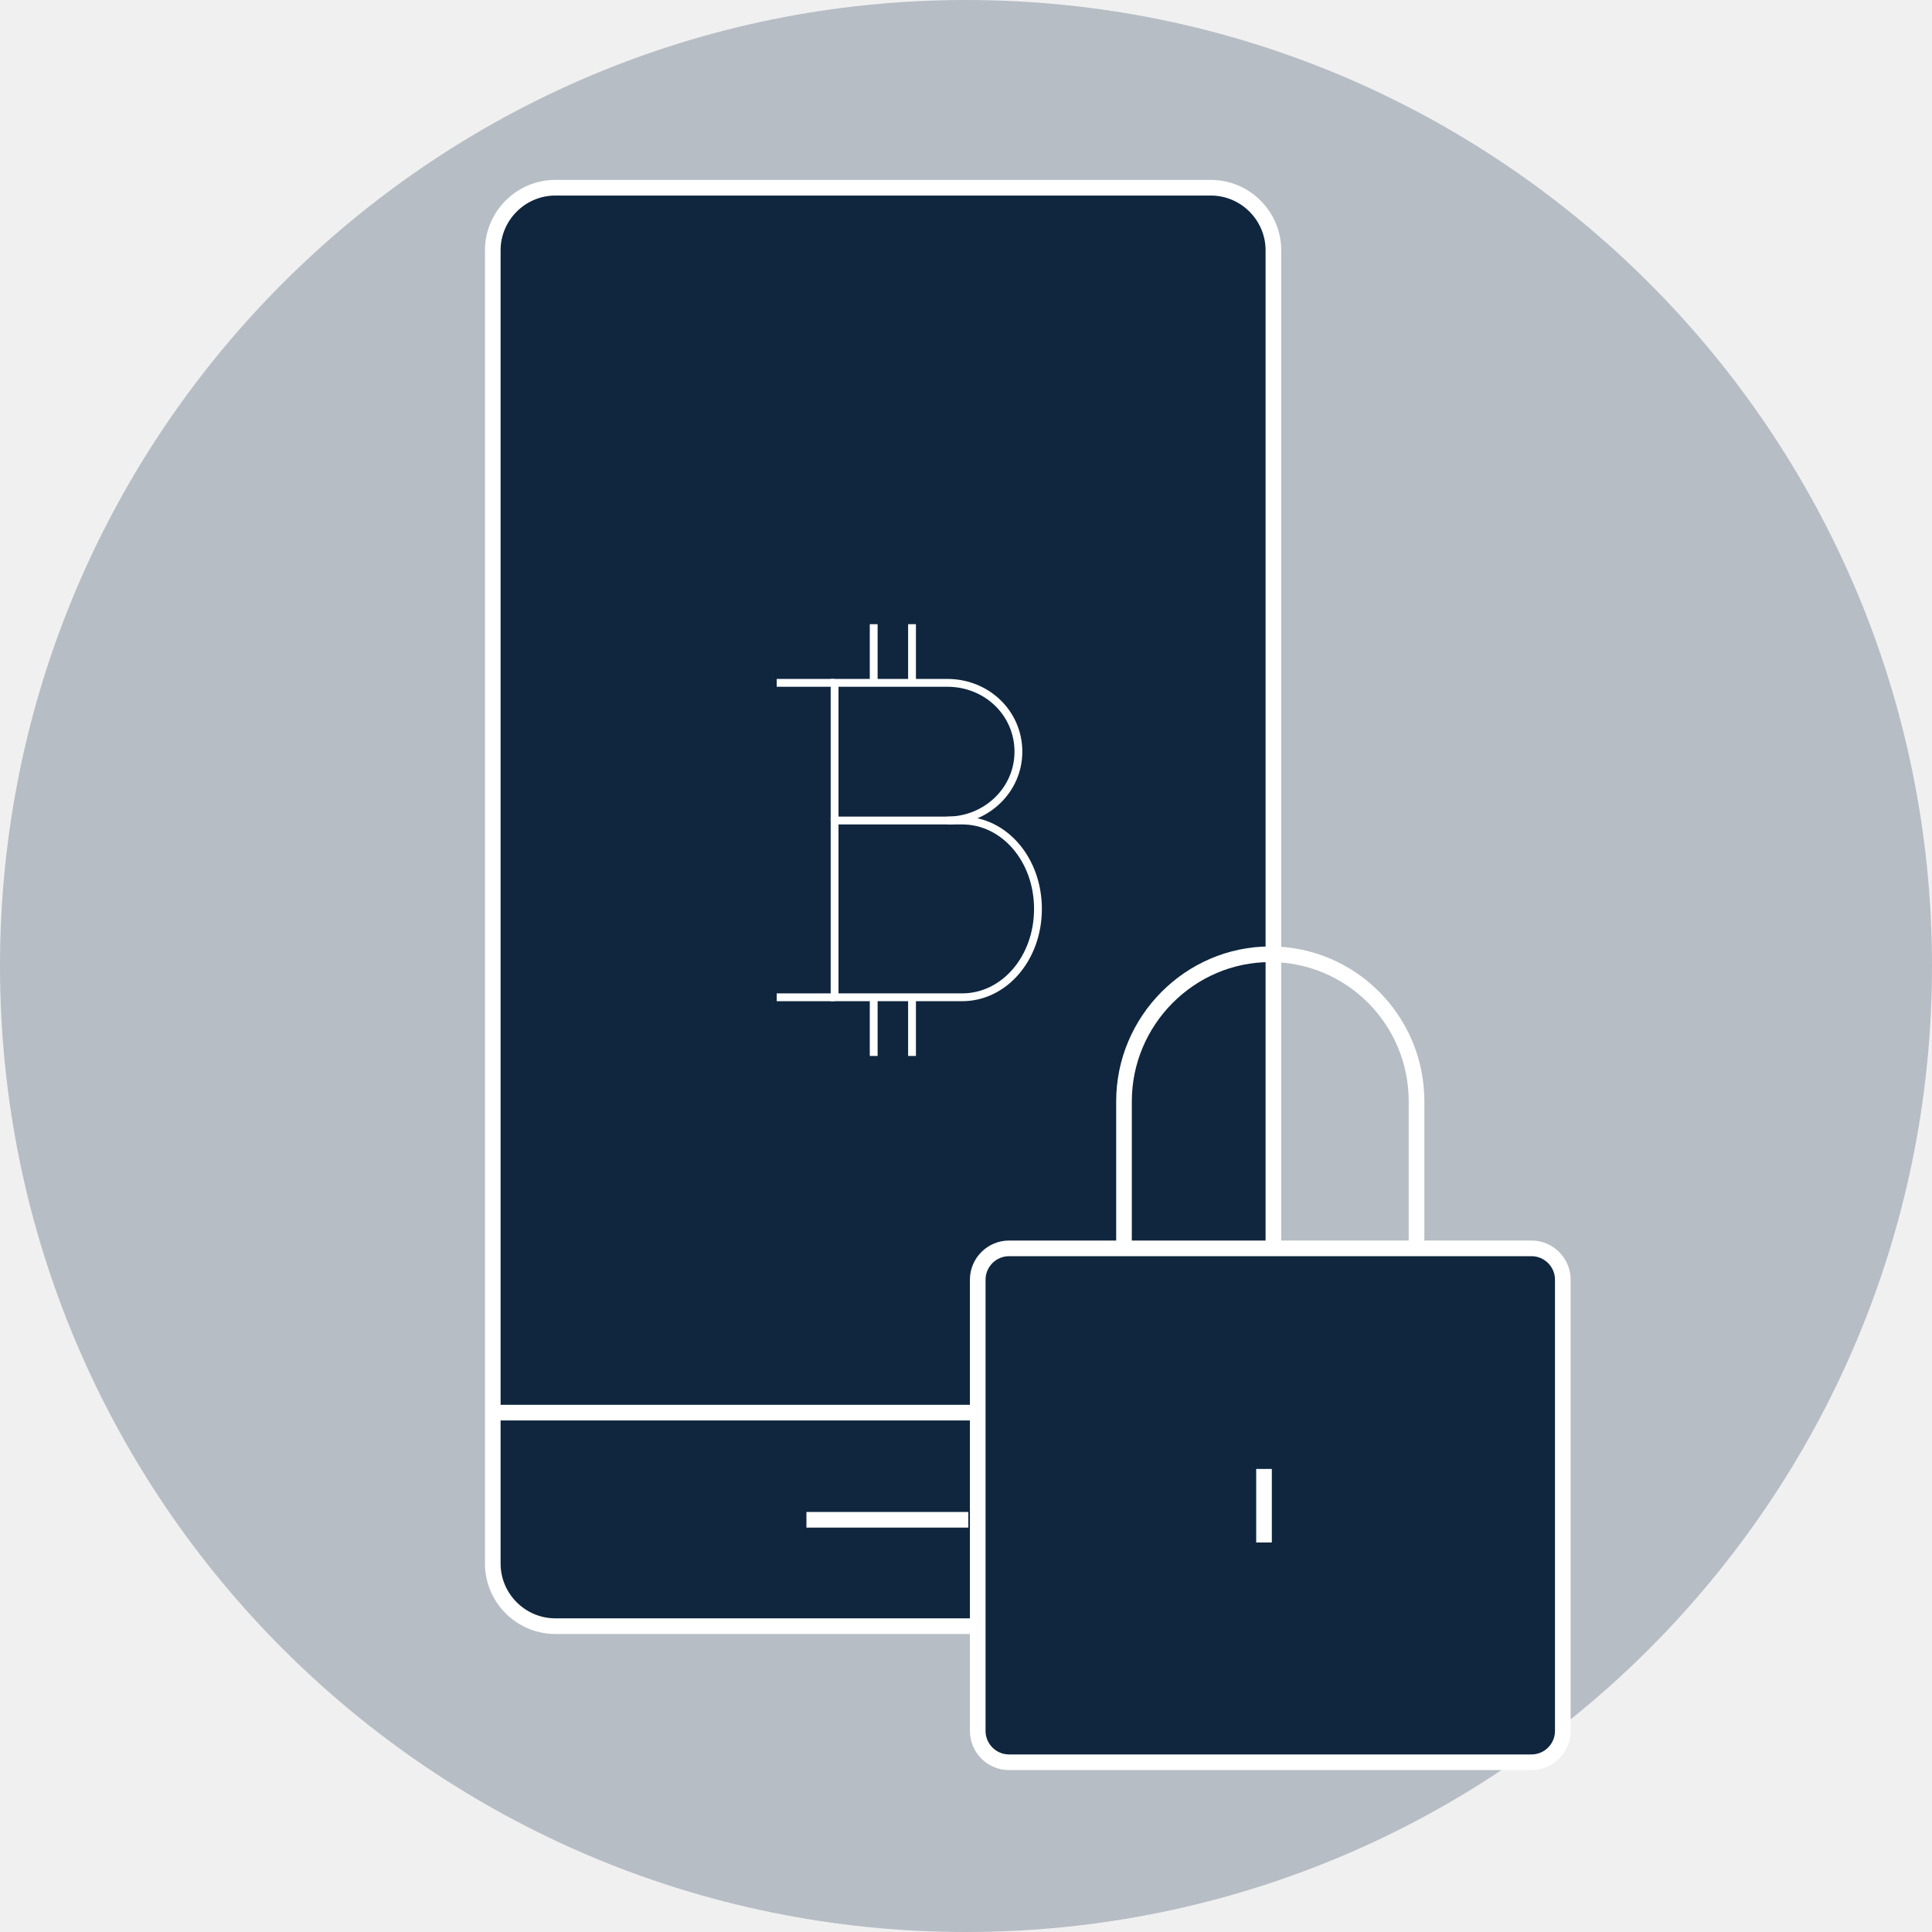
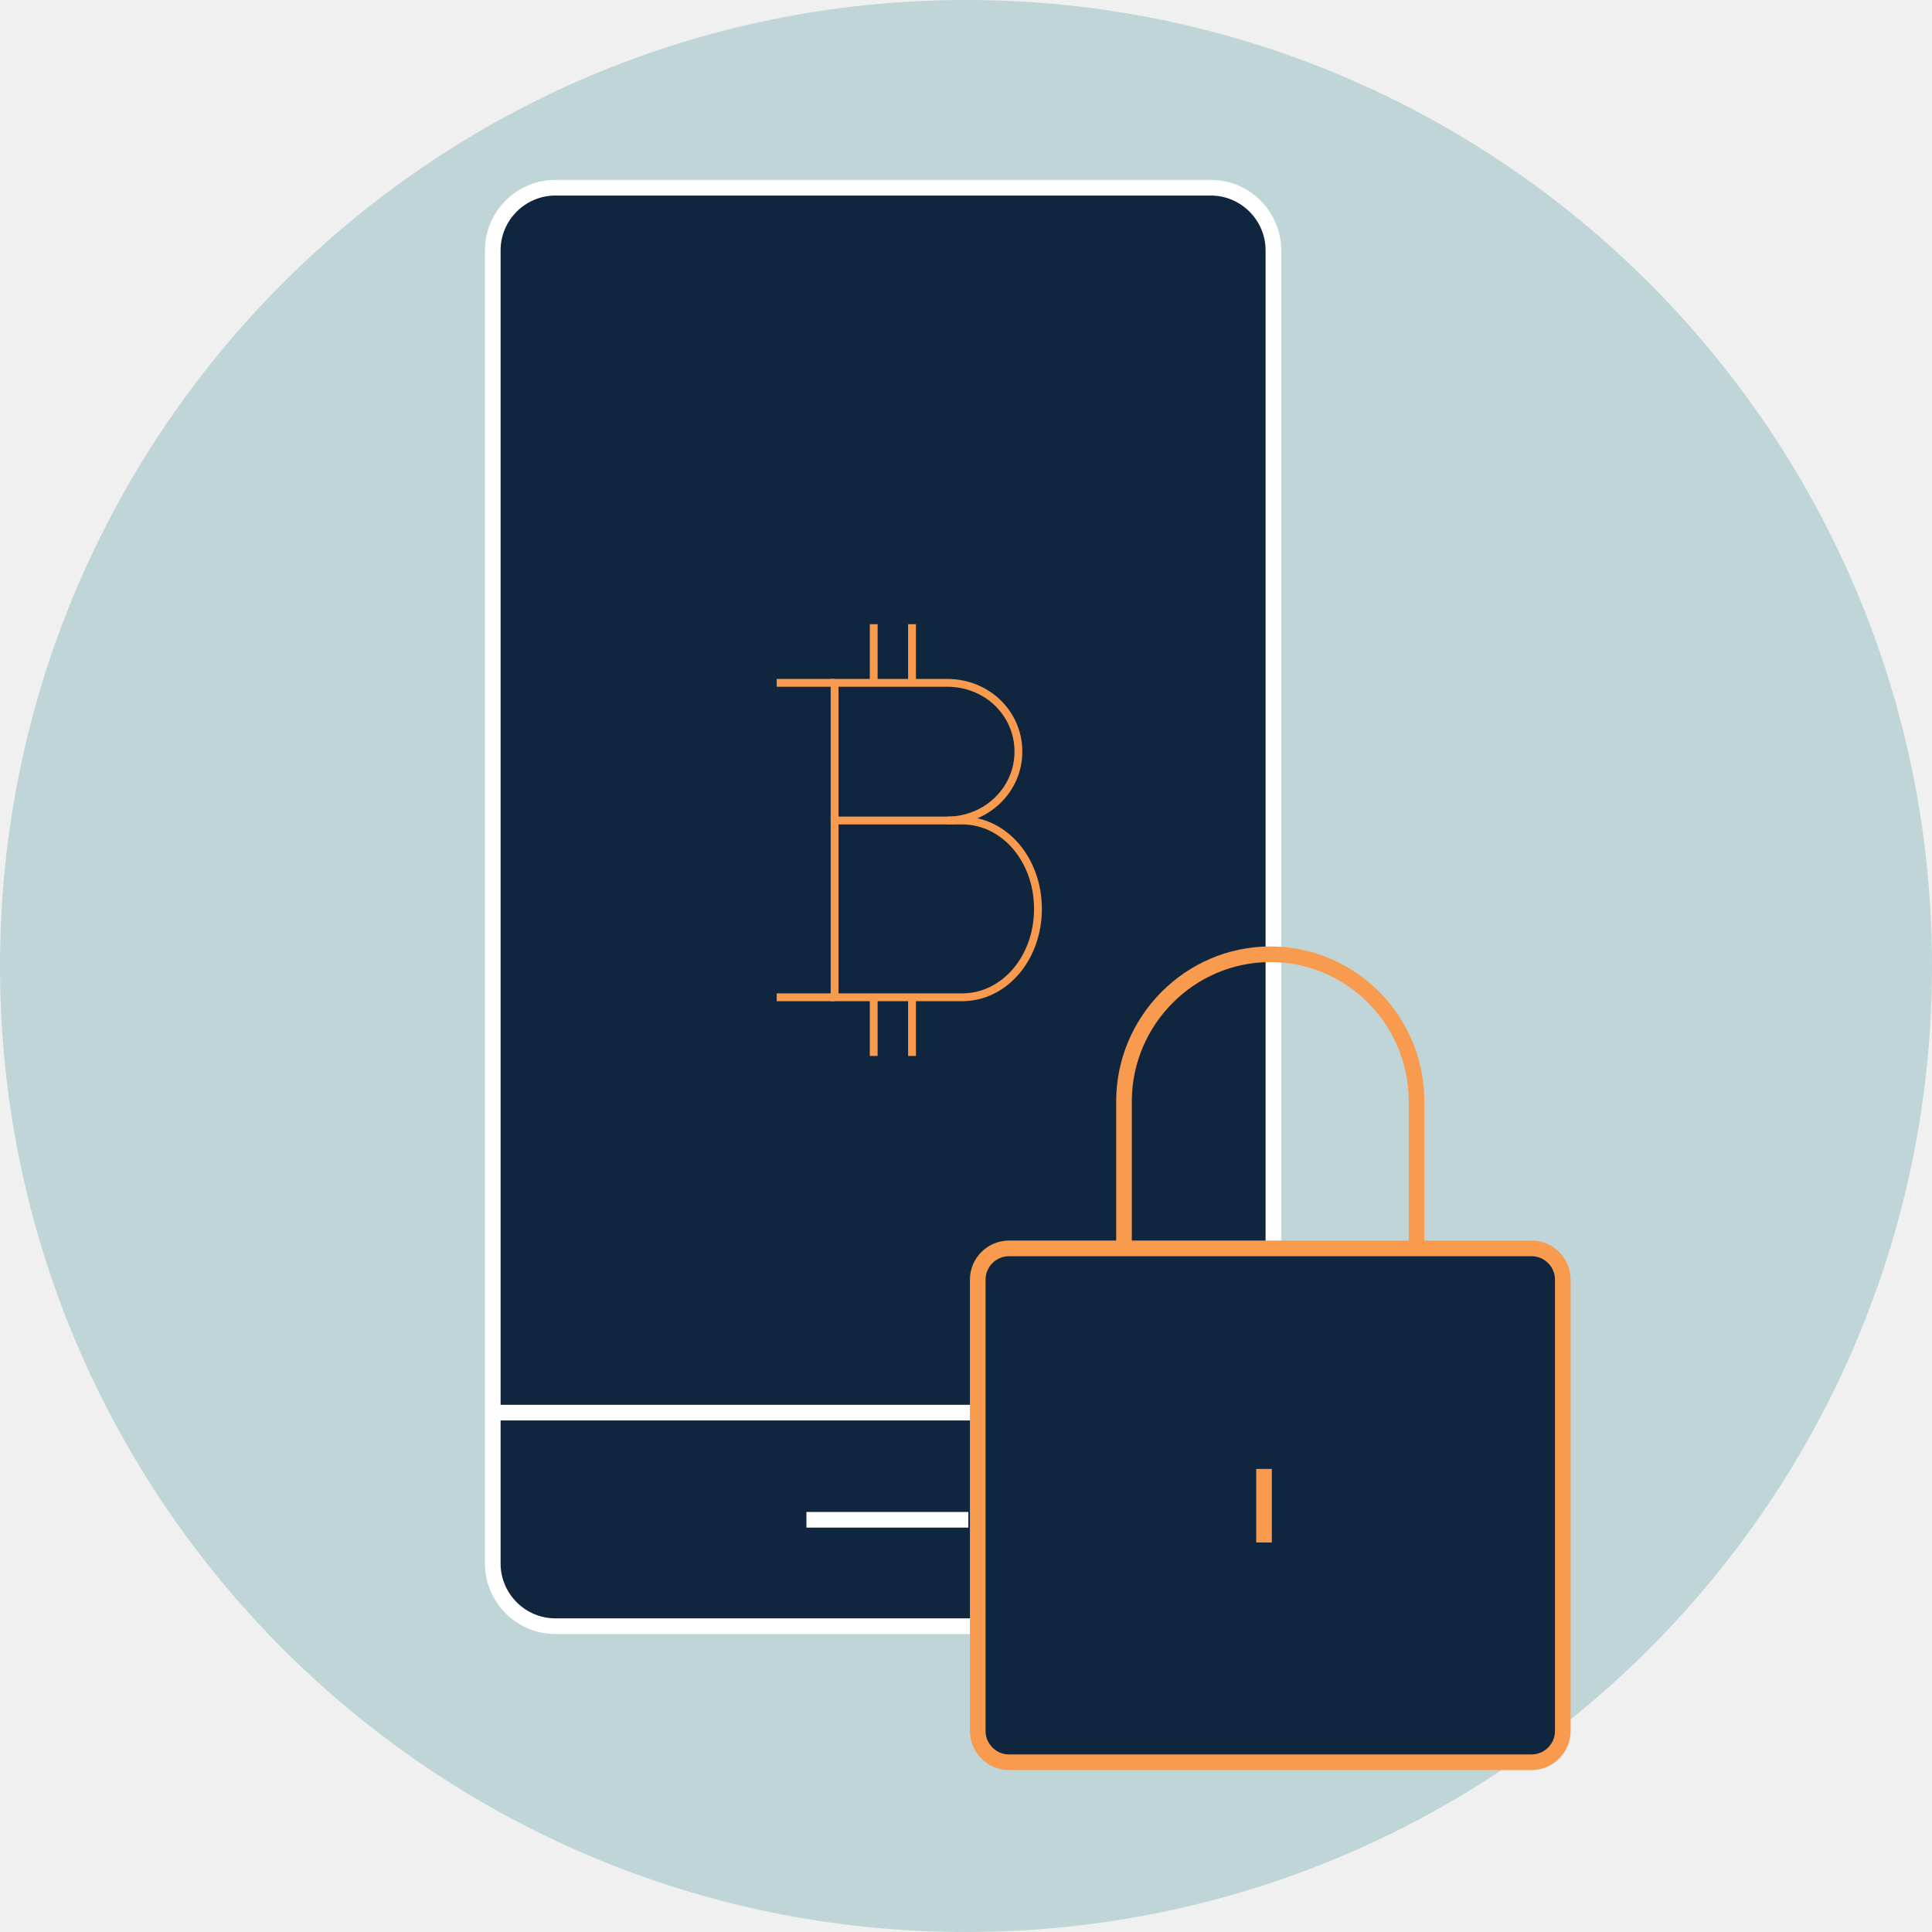
<svg xmlns="http://www.w3.org/2000/svg" version="1.1" id="Layer_1" x="0px" y="0px" viewBox="0 0 247 247" style="enable-background:new 0 0 247 247;" xml:space="preserve">
  <style type="text/css">
- 	.st0{fill:#B7BDC5;}
- 	.st1{fill:#0F263E;}
+ 	.st0{opacity:0.5;fill:#8FBAC0;}
+ 	.st1{fill:#10263E;}
	.st2{fill:none;stroke:#FFFFFF;stroke-width:2;}
	.st3{fill:none;stroke:#FFFFFF;stroke-width:2;stroke-linecap:square;}
- 	.st4{fill:none;stroke:#FFFFFF;}
- 	.st5{fill:#F9F9F9;}
+ 	.st4{fill:none;stroke:#F89B4F;}
+ 	.st5{fill:none;stroke:#F89B4F;stroke-width:2;}
+ 	.st6{fill:none;}
</style>
  <g>
-     <path class="st0" d="M123.5,0C55.3,0,0,55.3,0,123.5S55.3,247,123.5,247c68.2,0,123.5-55.3,123.5-123.5S191.7,0,123.5,0" />
+     <path class="st0" d="M123.5,0C55.3,0,0,55.3,0,123.5S55.3,247,123.5,247S247,191.7,247,123.5S191.7,0,123.5,0" />
    <path class="st1" d="M71,24h83.8c4.4,0,8,3.6,8,8v167.9c0,4.4-3.6,8-8,8H71c-4.4,0-8-3.6-8-8V32C63,27.6,66.6,24,71,24z" />
    <path class="st2" d="M71,24h83.8c4.4,0,8,3.6,8,8v167.9c0,4.4-3.6,8-8,8H71c-4.4,0-8-3.6-8-8V32C63,27.6,66.6,24,71,24z" />
    <line class="st3" x1="63.5" y1="180.6" x2="162.3" y2="180.6" />
    <line class="st3" x1="104.1" y1="194.3" x2="122.8" y2="194.3" />
    <line class="st4" x1="111.7" y1="79.8" x2="111.7" y2="87.3" />
    <line class="st4" x1="116.6" y1="79.8" x2="116.6" y2="87.3" />
    <line class="st4" x1="111.7" y1="127.5" x2="111.7" y2="135" />
    <line class="st4" x1="116.6" y1="127.5" x2="116.6" y2="135" />
    <line class="st4" x1="99.3" y1="127.5" x2="106.7" y2="127.5" />
    <line class="st4" x1="99.3" y1="87.3" x2="106.7" y2="87.3" />
    <path class="st4" d="M106.7,104.9V87.3h14.4c5.1,0,9.1,3.9,9.1,8.8s-4.1,8.8-9.1,8.8" />
-     <path class="st4" d="M106.7,127.5v-22.6H123c5.4,0,9.7,5,9.7,11.3s-4.3,11.3-9.7,11.3H106.7z" />
+     <path class="st4" d="M106.7,127.5v-22.6H123c5.4,0,9.7,5,9.7,11.3s-4.3,11.3-9.7,11.3C123,127.5,106.7,127.5,106.7,127.5z" />
    <path class="st1" d="M129,159.6h66.8c2.2,0,4,1.8,4,4v57.7c0,2.2-1.8,4-4,4H129c-2.2,0-4-1.8-4-4v-57.7   C125,161.4,126.8,159.6,129,159.6z" />
-     <path class="st2" d="M129,159.6h66.8c2.2,0,4,1.8,4,4v57.7c0,2.2-1.8,4-4,4H129c-2.2,0-4-1.8-4-4v-57.7   C125,161.4,126.8,159.6,129,159.6z" />
-     <path class="st2" d="M143.7,159.6v-18.8c0-10.3,8.4-18.8,18.7-18.8s18.7,8.4,18.7,18.8v18.8" />
+     <path class="st5" d="M129,159.6h66.8c2.2,0,4,1.8,4,4v57.7c0,2.2-1.8,4-4,4H129c-2.2,0-4-1.8-4-4v-57.7   C125,161.4,126.8,159.6,129,159.6z" />
+     <path class="st5" d="M143.7,159.6v-18.8c0-10.3,8.4-18.8,18.7-18.8s18.7,8.4,18.7,18.8v18.8" />
+     <line class="st6" x1="161.6" y1="187.8" x2="161.6" y2="197.2" />
    <line class="st5" x1="161.6" y1="187.8" x2="161.6" y2="197.2" />
-     <line class="st2" x1="161.6" y1="187.8" x2="161.6" y2="197.2" />
  </g>
</svg>
